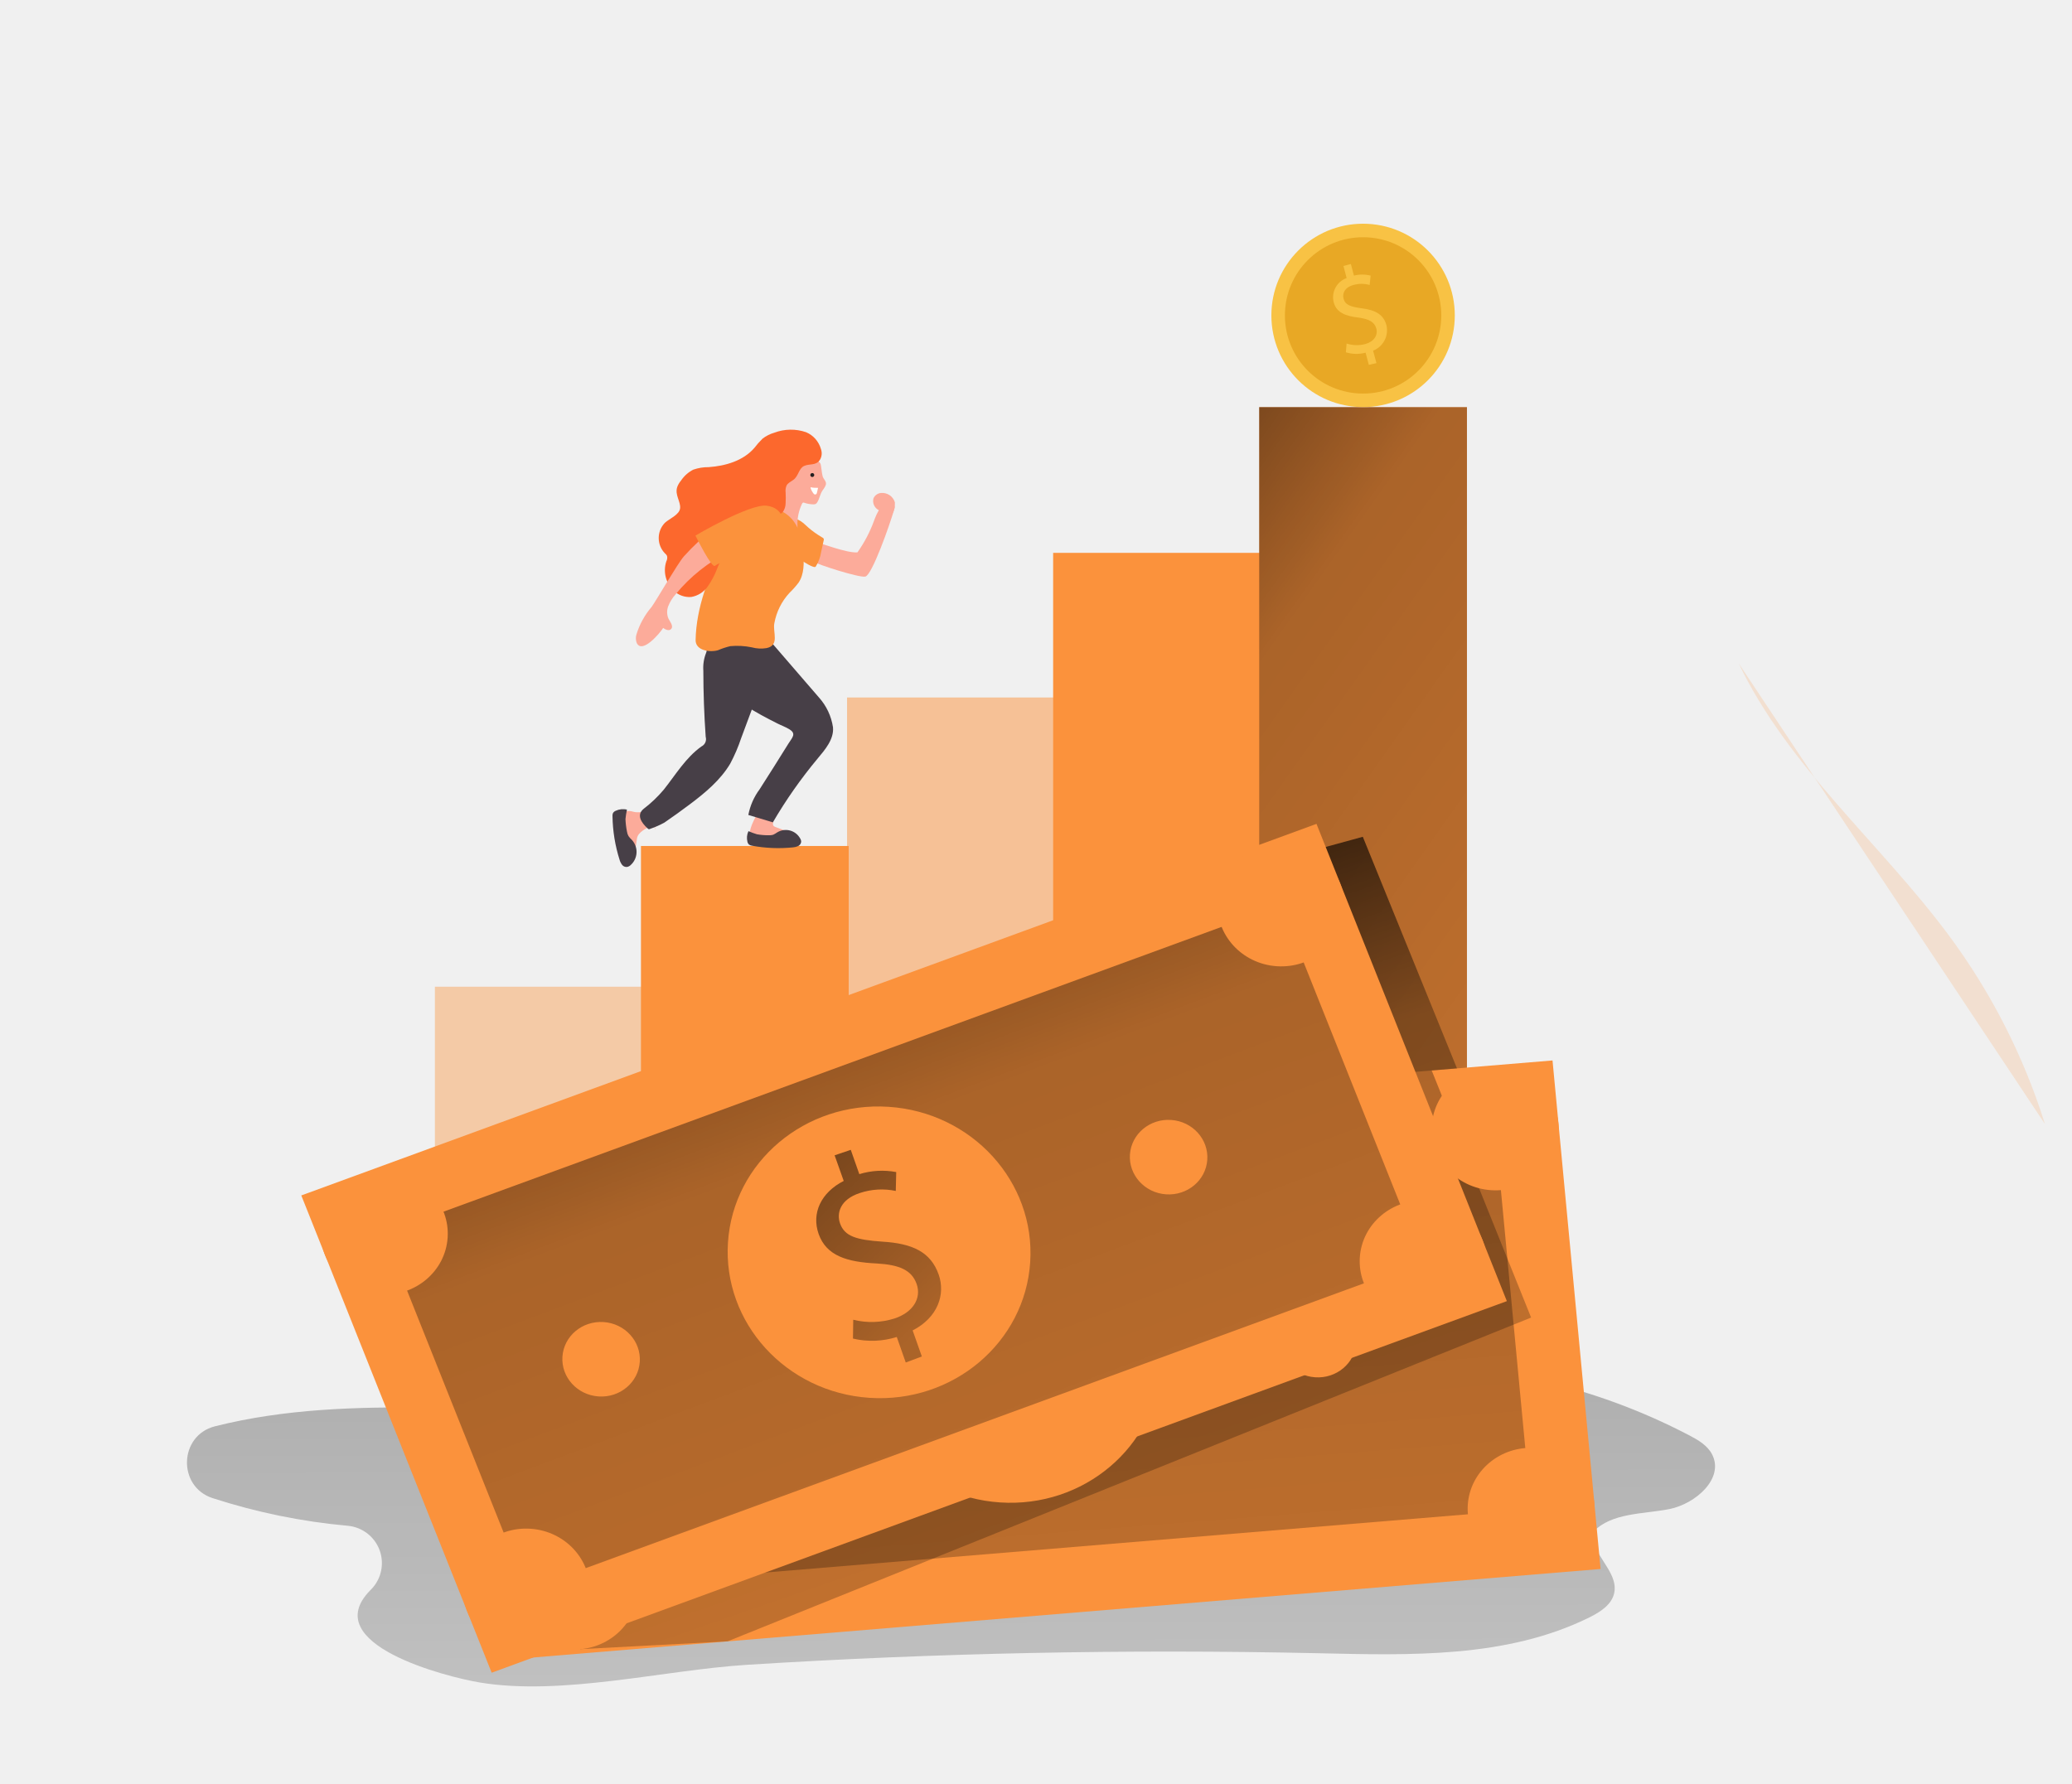
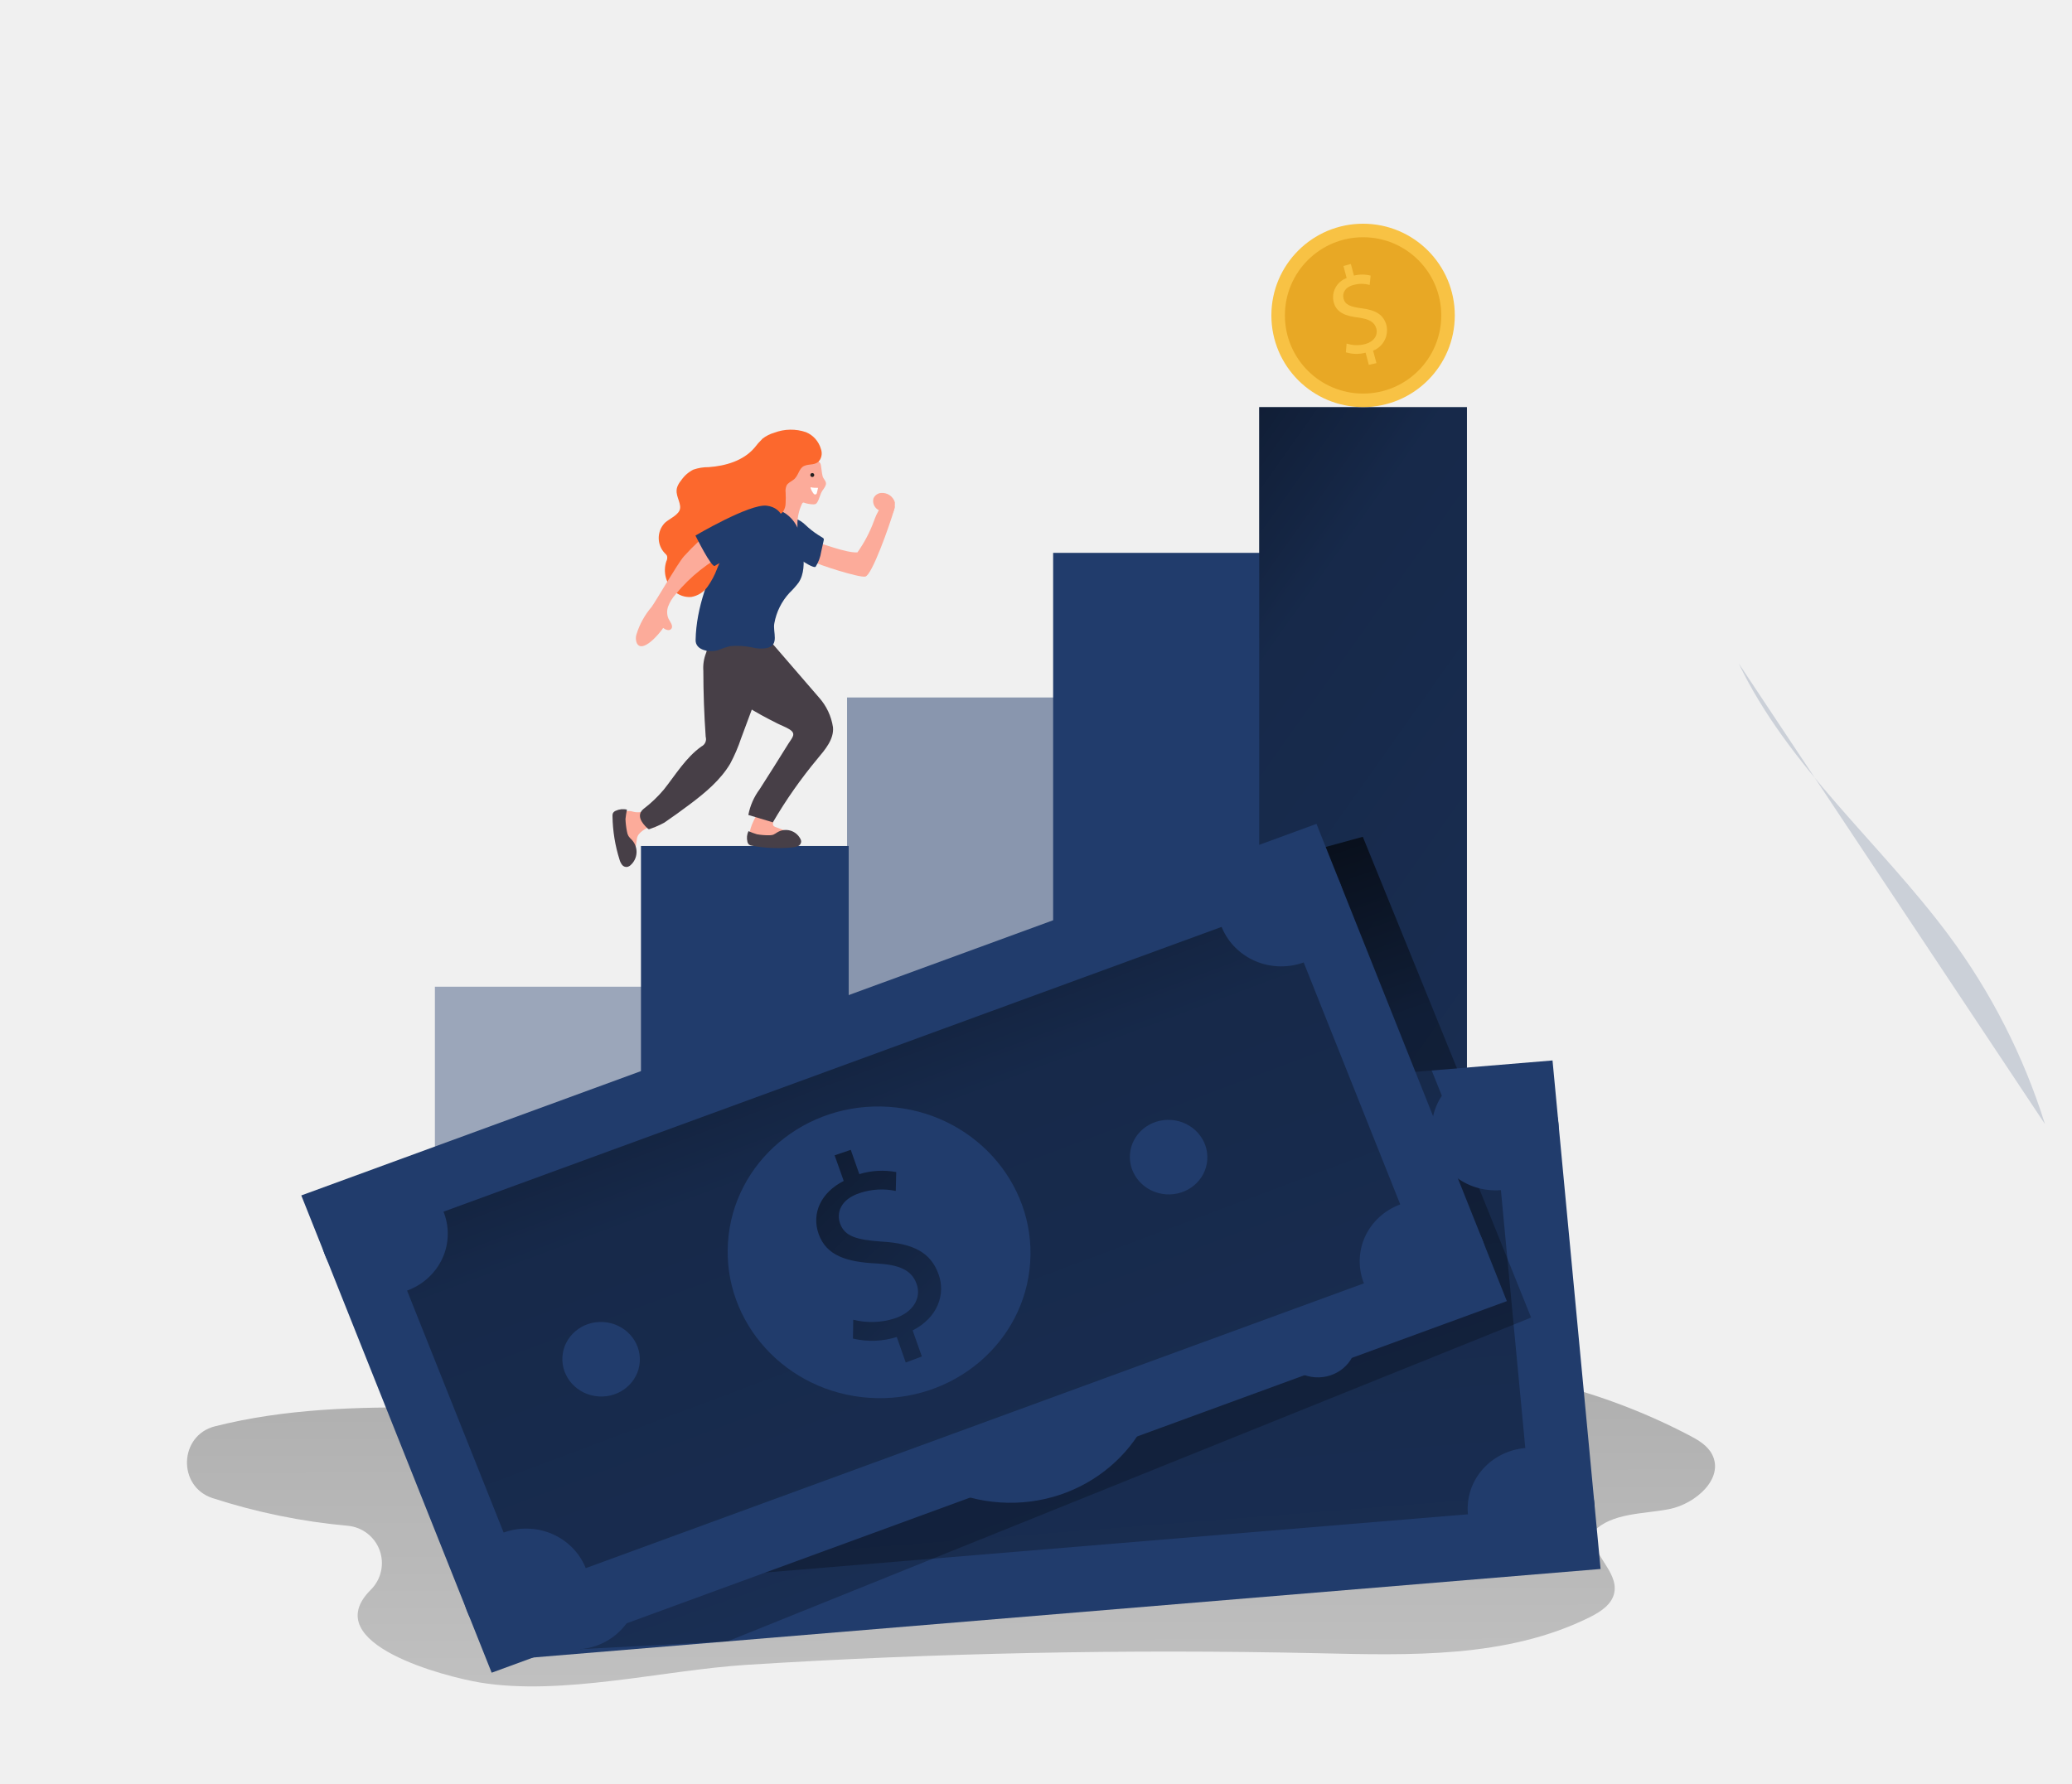
<svg xmlns="http://www.w3.org/2000/svg" xmlns:xlink="http://www.w3.org/1999/xlink" data-name="Layer 1" viewBox="0 0 378.44 325.79">
  <defs>
    <linearGradient id="a" x1="191.25" y1="158.09" x2="192.05" y2="476.39" gradientUnits="userSpaceOnUse">
      <stop offset=".01" />
      <stop offset=".08" stop-opacity=".69" />
      <stop offset=".21" stop-opacity=".32" />
      <stop offset="1" stop-opacity="0" />
    </linearGradient>
    <linearGradient id="c" x1="153.7" y1="76.33" x2="494.53" y2="317.88" xlink:href="#a" />
    <linearGradient id="b" x1="-794.43" y1="3080.09" x2="-800.45" y2="2521.18" gradientTransform="matrix(1 -.09 -.09 -1 1238.09 3066.63)" gradientUnits="userSpaceOnUse">
      <stop offset=".01" />
      <stop offset=".13" stop-opacity=".69" />
      <stop offset=".25" stop-opacity=".32" />
      <stop offset="1" stop-opacity="0" />
    </linearGradient>
    <linearGradient id="d" x1="153.04" y1="153.04" x2="254.24" y2="445.05" xlink:href="#a" />
    <linearGradient id="e" x1="-830.51" y1="2995.42" x2="-626.59" y2="2515.18" gradientTransform="matrix(1 -.09 -.09 -1 1233.14 3058.69)" xlink:href="#b" />
    <linearGradient id="f" x1="-380.13" y1="3379.83" x2="-386.16" y2="2820.37" gradientTransform="scale(1 -1) rotate(21.2 9102.062 2922.28)" xlink:href="#b" />
    <linearGradient id="g" x1="-416.66" y1="3296.14" x2="-210.79" y2="2811.34" gradientTransform="scale(1 -1) rotate(21.2 9094.739 2897.204)" xlink:href="#b" />
  </defs>
-   <path d="M373.5 205.35a116.22 116.22 0 00-17.6-34.53c-12.51-16.82-29.29-30.71-38.33-49.62C288.09 59.56 247.94.06 1s72.65 0 102.72 0 81.2 53.7 77.08 61.59c-10 19.15-8.87 42.08-14.89 62.83-8.39 28.89-29.91 51.69-47.56 76-6.26 8.64-12.23 17.94-14 28.46-1.08 6.44-.53 13 .07 19.54 1.47 15.91 9 25.15 15.77 38.63a70.55 70.55 0 0030.32 30.85c23.44 12.09 57.17 7.69 82.37 3.28 30.55-5.34 59.59-17.61 91.13-16.22a332.78 332.78 0 0156.48 7.47c12.56 2.78 21.88 8.92 35.15 7.11 27.43-3.75 51.77-25.94 61.14-51.43 7.37-20.05 6.85-42.23.44-62.76z" fill="#fb923c" opacity=".18" style="isolation:isolate" />
+   <path d="M373.5 205.35a116.22 116.22 0 00-17.6-34.53c-12.51-16.82-29.29-30.71-38.33-49.62C288.09 59.56 247.94.06 1s72.65 0 102.72 0 81.2 53.7 77.08 61.59c-10 19.15-8.87 42.08-14.89 62.83-8.39 28.89-29.91 51.69-47.56 76-6.26 8.64-12.23 17.94-14 28.46-1.08 6.44-.53 13 .07 19.54 1.47 15.91 9 25.15 15.77 38.63a70.55 70.55 0 0030.32 30.85c23.44 12.09 57.17 7.69 82.37 3.28 30.55-5.34 59.59-17.61 91.13-16.22a332.78 332.78 0 0156.48 7.47c12.56 2.78 21.88 8.92 35.15 7.11 27.43-3.75 51.77-25.94 61.14-51.43 7.37-20.05 6.85-42.23.44-62.76z" fill="#213c6c" opacity=".18" style="isolation:isolate" />
  <path d="M85.64 302.29l-.16.16c-9.72 9.85 13.91 15.85 20 16.86 15.06 2.49 33.52-2.26 48.76-3.23q52-3.27 104.25-2.12c16.88.38 34.57.94 49.7-6.57 2-1 4.07-2.34 4.49-4.49.79-4-4.53-7.17-3.84-11.14 3.45-3.51 9.05-3.18 13.88-4.13s10.09-5.62 7.82-10c-.84-1.63-2.53-2.62-4.16-3.47-18.05-9.44-35.92-12.74-56.28-14.06-45.51-2.93-89.1 2.28-134.1 7.9-26.65 3.33-53.12-2-78.91 4.51-6.57 1.67-6.87 11-.44 13.11a113.05 113.05 0 0024.73 5.06 6.85 6.85 0 014.26 11.61z" transform="translate(-17.84 -11.94)" fill="url(#a)" />
-   <path fill="#fb923c" d="M79.43 180.26h37.94v33.05H79.43z" opacity=".41" />
-   <path fill="#fb923c" d="M117.07 154.55h37.94v58.75h-37.94z" />
-   <path fill="#fb923c" d="M154.71 127.42h37.94v85.89h-37.94z" opacity=".5" />
-   <path fill="#fb923c" d="M192.35 101h37.94v112.3h-37.94z" />
-   <path fill="#fb923c" d="M229.99 74.38h37.94v138.93h-37.94z" />
+   <path fill="#213c6c" d="M79.43 180.26h37.94v33.05H79.43z" opacity=".41" />
+   <path fill="#213c6c" d="M117.07 154.55h37.94v58.75h-37.94z" />
+   <path fill="#213c6c" d="M154.71 127.42h37.94v85.89h-37.94z" opacity=".5" />
+   <path fill="#213c6c" d="M192.35 101h37.94v112.3h-37.94z" />
+   <path fill="#213c6c" d="M229.99 74.38h37.94v138.93h-37.94z" />
  <path fill="url(#c)" d="M229.99 74.38h37.94v138.93h-37.94z" />
-   <path fill="#fb923c" d="M85.7 210.14l197.86-16.41 8.78 92.9-197.87 16.41-8.77-92.9z" />
+   <path fill="#213c6c" d="M85.7 210.14l197.86-16.41 8.78 92.9-197.87 16.41-8.77-92.9z" />
  <path fill="url(#b)" d="M98.33 220.78l174.75-14.49 6.56 69.39-174.75 14.49-6.56-69.39z" />
  <path fill="url(#d)" d="M132.89 299.85l146.76-59.15-18.16-45.14 4.62-.38-17.2-42.31-25 6.85-11.84 8.7-106.13 132.86 26.95-1.43z" />
-   <ellipse cx="202.25" cy="259.82" rx="26.64" ry="27.66" transform="rotate(-86.23 186.963 263.38)" fill="#fb923c" />
+   <ellipse cx="202.25" cy="259.82" rx="26.64" ry="27.66" transform="rotate(-86.23 186.963 263.38)" fill="#213c6c" />
  <path d="M201.24 280.45l-.26-4.92a14.92 14.92 0 01-7.78-1.82l1-3.28a13.81 13.81 0 007.29 1.75c3.58-.16 5.86-2.23 5.72-5s-2.18-4.21-6-5.51c-5.22-1.7-8.49-3.78-8.71-8-.22-4 2.57-7.17 7.15-8.1l-.26-4.91 3.11-.15.24 4.68a14.14 14.14 0 016.6 1.4l-1.05 3.3a12.45 12.45 0 00-6.4-1.37c-3.86.17-5.19 2.46-5.09 4.39.14 2.5 2.06 3.67 6.47 5.22 5.29 1.79 8 4.19 8.24 8.48.2 3.81-2.37 7.51-7.47 8.56l.26 5z" transform="translate(-17.84 -11.94)" fill="url(#e)" />
-   <ellipse cx="147.81" cy="265.22" rx="6.81" ry="7.08" transform="rotate(-86.23 132.52 268.779)" fill="#fb923c" />
-   <ellipse cx="256.85" cy="256.18" rx="6.81" ry="7.08" transform="rotate(-86 242.664 259.178)" fill="#fb923c" />
-   <ellipse cx="290.93" cy="218.22" rx="11.17" ry="11.6" transform="rotate(-86.23 275.641 221.777)" fill="#fb923c" />
-   <ellipse cx="297.49" cy="287.59" rx="11.17" ry="11.6" transform="rotate(-86.23 282.21 291.154)" fill="#fb923c" />
-   <ellipse cx="116.17" cy="232.71" rx="11.17" ry="11.6" transform="rotate(-86.23 100.878 236.276)" fill="#fb923c" />
-   <ellipse cx="122.74" cy="302.08" rx="11.17" ry="11.6" transform="rotate(-86.23 107.451 305.648)" fill="#fb923c" />
-   <path fill="#fb923c" d="M55.03 218.39l185.42-67.88 34.77 87.19L89.8 305.58l-34.77-87.19z" />
+   <ellipse cx="147.81" cy="265.22" rx="6.81" ry="7.08" transform="rotate(-86.23 132.52 268.779)" fill="#213c6c" />
+   <ellipse cx="256.85" cy="256.18" rx="6.81" ry="7.08" transform="rotate(-86 242.664 259.178)" fill="#213c6c" />
+   <ellipse cx="290.93" cy="218.22" rx="11.17" ry="11.6" transform="rotate(-86.23 275.641 221.777)" fill="#213c6c" />
+   <ellipse cx="297.49" cy="287.59" rx="11.17" ry="11.6" transform="rotate(-86.23 282.21 291.154)" fill="#213c6c" />
+   <ellipse cx="116.17" cy="232.71" rx="11.17" ry="11.6" transform="rotate(-86.23 100.878 236.276)" fill="#213c6c" />
+   <ellipse cx="122.74" cy="302.08" rx="11.17" ry="11.6" transform="rotate(-86.23 107.451 305.648)" fill="#213c6c" />
+   <path fill="#213c6c" d="M55.03 218.39l185.42-67.88 34.77 87.19L89.8 305.58l-34.77-87.19z" />
  <path fill="url(#f)" d="M70.18 225.32l163.76-59.95 25.98 65.12-163.76 59.95-25.98-65.12z" />
-   <ellipse cx="178.4" cy="240.71" rx="26.64" ry="27.66" transform="rotate(-86.23 163.11 244.274)" fill="#fb923c" />
+   <ellipse cx="178.4" cy="240.71" rx="26.64" ry="27.66" transform="rotate(-86.23 163.11 244.274)" fill="#213c6c" />
  <path d="M183.27 260.85l-1.64-4.66a15.05 15.05 0 01-8 .29l.05-3.44a13.85 13.85 0 007.5-.22c3.4-1.1 5-3.7 4.08-6.31S182 243 178 242.76c-5.5-.26-9.23-1.41-10.64-5.39-1.34-3.8.44-7.58 4.58-9.69l-1.66-4.68 2.95-1 1.56 4.44a14.11 14.11 0 016.74-.38l-.08 3.45a12.52 12.52 0 00-6.54.37c-3.66 1.18-4.29 3.73-3.64 5.56.84 2.38 3 3 7.69 3.33 5.59.33 8.88 1.92 10.32 6 1.28 3.62-.14 7.86-4.75 10.22l1.68 4.76z" transform="translate(-17.84 -11.94)" fill="url(#g)" />
-   <ellipse cx="127.63" cy="260.24" rx="6.81" ry="7.08" transform="rotate(-86.23 112.342 263.806)" fill="#fb923c" />
-   <ellipse cx="229.81" cy="222.84" rx="6.81" ry="7.08" transform="rotate(-86 215.488 225.894)" fill="#fb923c" />
-   <ellipse cx="251.79" cy="177.3" rx="11.17" ry="11.6" transform="rotate(-86.23 236.501 180.862)" fill="#fb923c" />
-   <ellipse cx="277.77" cy="242.4" rx="11.17" ry="11.6" transform="rotate(-86.23 262.483 245.957)" fill="#fb923c" />
-   <ellipse cx="88.02" cy="237.26" rx="11.17" ry="11.6" transform="rotate(-86.23 72.731 240.82)" fill="#fb923c" />
-   <ellipse cx="114" cy="302.35" rx="11.17" ry="11.6" transform="rotate(-86.23 98.708 305.92)" fill="#fb923c" />
+   <ellipse cx="127.63" cy="260.24" rx="6.81" ry="7.08" transform="rotate(-86.23 112.342 263.806)" fill="#213c6c" />
+   <ellipse cx="229.81" cy="222.84" rx="6.81" ry="7.08" transform="rotate(-86 215.488 225.894)" fill="#213c6c" />
+   <ellipse cx="251.79" cy="177.3" rx="11.17" ry="11.6" transform="rotate(-86.23 236.501 180.862)" fill="#213c6c" />
+   <ellipse cx="277.77" cy="242.4" rx="11.17" ry="11.6" transform="rotate(-86.23 262.483 245.957)" fill="#213c6c" />
+   <ellipse cx="88.02" cy="237.26" rx="11.17" ry="11.6" transform="rotate(-86.23 72.731 240.82)" fill="#213c6c" />
+   <ellipse cx="114" cy="302.35" rx="11.17" ry="11.6" transform="rotate(-86.23 98.708 305.92)" fill="#213c6c" />
  <path d="M113.21 148.77a.77.77 0 00-.14.21 5.25 5.25 0 000 2.4 26.38 26.38 0 001.25 5.1 1 1 0 00.23.42.66.66 0 00.87-.07 1.84 1.84 0 00.42-.85 23.77 23.77 0 00.5-2.8c.17-1.2 1.79-1.88 2.72-2.42a.45.45 0 00.19-.17c0-.1.56 1.17.53 1.07a14.43 14.43 0 00-.85-2.12c0-.06-.6-1.51-.65-1.54s-.21 0-.3.06a3.48 3.48 0 01-2.48.19 2.46 2.46 0 00-2.29.52z" fill="#fcab9a" />
  <path d="M114.51 147.91a3.12 3.12 0 00-2.06.21 1.05 1.05 0 00-.5.43 1.26 1.26 0 00-.08.61 27.71 27.71 0 001.29 7.9 2.82 2.82 0 00.45.92 1 1 0 00.91.4 1.25 1.25 0 00.64-.32 3.23 3.23 0 00.25-4.62 4.09 4.09 0 01-.62-.7 2.45 2.45 0 01-.28-.84 14.5 14.5 0 01-.27-2.27 15.85 15.85 0 01.27-1.72zM135.37 134.85a30.14 30.14 0 01-2 4.66c-1.78 3-4.57 5.32-7.38 7.43a127.03 127.03 0 01-4.65 3.34 16.72 16.72 0 01-2.56 1.13.49.49 0 01-.28.07.44.44 0 01-.2-.13c-1.22-1.09-2.08-2.5-.74-3.59a23.11 23.11 0 003.69-3.52c2.16-2.72 4-5.83 6.86-7.87a1.49 1.49 0 00.78-1.77q-.42-6-.43-12.07a7.36 7.36 0 01.5-3.24c1.23-2.55 5.68-2.87 8.08-2.64a3 3 0 011.59.47c2.75 2.17 1.52 4.88.54 7.52z" fill="#473f47" />
  <path d="M148.61 102.61c.52.46 8.43 3 9.45 2.72 1.21-.31 4.36-9.16 5.3-12.39a.7.7 0 000-.55.52.52 0 00-.18-.18c-1.94-1.25-3.1 1.69-3.57 3a24.58 24.58 0 01-3 5.7c-2 .16-6.81-1.77-7.39-1.79a1.69 1.69 0 00-1.53.87c-.45.96.22 1.97.92 2.62z" fill="#fcab9a" />
-   <path d="M149.47 97.75c.24.16.48.31.73.45a.47.47 0 01.25.23.46.46 0 010 .26l-.47 2.14a7 7 0 01-1 2.69c-.29.39-2.41-1-2.71-1.23a8.84 8.84 0 01-2.27-2.17 3.93 3.93 0 01-.65-1.23 4.94 4.94 0 01.47-3.18c.83-1.61 2.21-.82 3.27.17a15.47 15.47 0 002.38 1.87z" fill="#fb923c" />
+   <path d="M149.47 97.75c.24.16.48.31.73.45a.47.47 0 01.25.23.46.46 0 010 .26l-.47 2.14a7 7 0 01-1 2.69c-.29.39-2.41-1-2.71-1.23a8.84 8.84 0 01-2.27-2.17 3.93 3.93 0 01-.65-1.23 4.94 4.94 0 01.47-3.18c.83-1.61 2.21-.82 3.27.17a15.47 15.47 0 002.38 1.87z" fill="#213c6c" />
  <path d="M137.25 153.2a.81.81 0 00.16.16 5 5 0 002.2.48 24.24 24.24 0 004.89-.19 1 1 0 00.44-.13.61.61 0 00.09-.8 1.66 1.66 0 00-.7-.55 21.87 21.87 0 00-2.47-1c-.37-.14-.69-.2-.69-.67a1.75 1.75 0 01.14-.64l.26-.76c.09-.27.18-.6 0-.81a.77.77 0 00-.44-.19 10.59 10.59 0 00-2.25-.21.31.31 0 00-.21.05.31.31 0 00-.09.14c-.53 1.23-2.32 3.85-1.33 5.12z" fill="#fcab9a" />
  <path d="M130.79 113.81s-4 5.6.11 10.58c2.87 3.46 7.16 5.81 11.11 7.79.69.35 1.51.64 2.18 1.06 1.31.81.5 1.51-.19 2.61-1.73 2.8-3.49 5.57-5.26 8.34a11.44 11.44 0 00-2.06 4.69l4.48 1.35a85.85 85.85 0 018.19-11.67c1.32-1.58 3-3.51 2.79-5.71a10.48 10.48 0 00-2.57-5.44l-8.41-9.74z" fill="#473f47" />
  <path d="M150.26 87.06c.14.42.54.74.6 1.19s-.39 1-.68 1.43c-.4.63-.5 1.42-.9 2.06a.81.81 0 01-.32.34 1.4 1.4 0 01-.41.06 5.61 5.61 0 01-1.57-.26.46.46 0 00-.3-.07.5.5 0 00-.2.23 8.57 8.57 0 00-.83 4c0 .44 0 1-.36 1.23a.79.79 0 01-.45.11c-1 0-1.83-.92-2.33-1.84a11.85 11.85 0 01-1-2.6 2.22 2.22 0 01-.09-.81 2.49 2.49 0 01.33-.91 17.45 17.45 0 001.25-3.19 14 14 0 011.47-4.11 2.28 2.28 0 011.11-.92 3 3 0 011.58.06 4.2 4.2 0 012.67 1.59c.17.32.26 1.89.43 2.41z" fill="#fcab9a" />
-   <path d="M140 118.4a6.26 6.26 0 01-2.69-.14 13.47 13.47 0 00-3.91-.22 13.71 13.71 0 00-2.27.75c-1.46.43-4.11.07-4.08-1.86.11-6 2.43-11.71 5-17.13 1.09-2.33 2.34-4.75 4.52-6.1a6.29 6.29 0 019.13 2.79 12.8 12.8 0 011 4.42c.17 1.9.2 4-.86 5.55a16 16 0 01-1.65 1.85 11.07 11.07 0 00-2.76 5.55c-.33 1.6 1.03 4.04-1.43 4.54z" fill="#fb923c" />
+   <path d="M140 118.4a6.26 6.26 0 01-2.69-.14 13.47 13.47 0 00-3.91-.22 13.71 13.71 0 00-2.27.75c-1.46.43-4.11.07-4.08-1.86.11-6 2.43-11.71 5-17.13 1.09-2.33 2.34-4.75 4.52-6.1a6.29 6.29 0 019.13 2.79 12.8 12.8 0 011 4.42c.17 1.9.2 4-.86 5.55a16 16 0 01-1.65 1.85 11.07 11.07 0 00-2.76 5.55c-.33 1.6 1.03 4.04-1.43 4.54z" fill="#213c6c" />
  <path d="M149.77 83.98c-.72 1.15-1.93.68-2.92 1.15s-1 1.91-2 2.57c-.42.31-.94.53-1.19 1a2.5 2.5 0 00-.17 1.28 17.8 17.8 0 010 1.93 2.82 2.82 0 01-.5 1.61c-.73.85-2.07.62-3.19.73-2.19.22-2.93 2.29-4.38 3.69-.71.69-1.5 1.29-2.15 2a14.33 14.33 0 00-2.31 4 14.6 14.6 0 01-1.71 3.22 4.61 4.61 0 01-3 1.9 4.14 4.14 0 01-3.14-1.09 5.16 5.16 0 01-1.41-5.42 1.39 1.39 0 00.13-1 1.47 1.47 0 00-.39-.47 4 4 0 010-5.57c.79-.75 2.68-1.46 2.78-2.69s-1-2.43-.53-3.84a3.89 3.89 0 01.69-1.18 5.94 5.94 0 012.24-2 8.3 8.3 0 012.82-.46c3.08-.22 6.3-1.16 8.33-3.5a15.38 15.38 0 011.51-1.71 6.35 6.35 0 012.14-1.08 8.54 8.54 0 015.81-.09 4.73 4.73 0 012.71 3.08 2.29 2.29 0 01-.17 1.94z" fill="#fc682d" />
  <path d="M149.42 89.12c-.39 0-1 0-1.35-.11-.12.24.46 1.13.59 1.24a.33.33 0 00.44 0 .44.44 0 00.11-.25l.21-.89" fill="#fff" />
  <circle cx="148.36" cy="86.78" r=".36" fill="#231f20" />
  <path d="M160.9 90.06a1.64 1.64 0 00-1.37 1 1.88 1.88 0 00.74 2 4.72 4.72 0 002.11.77.77.77 0 00.65-.09.79.79 0 00.19-.39 4 4 0 00.22-1.6 2.42 2.42 0 00-2.54-1.69z" fill="#fcab9a" />
  <path d="M136.7 151.84a2.89 2.89 0 00-.19 1.92 1 1 0 00.3.54 1.26 1.26 0 00.54.2 26.29 26.29 0 007.51.3 2.66 2.66 0 00.93-.24 1 1 0 00.54-.76 1.15 1.15 0 00-.18-.62 3 3 0 00-4.19-1.12 4.74 4.74 0 01-.75.44 2.52 2.52 0 01-.82.09 11.82 11.82 0 01-2.14-.18 13.75 13.75 0 01-1.55-.57z" fill="#473f47" />
  <path d="M132.16 97.31c-.86 0-1-1.38-1.69-.84a42.73 42.73 0 00-5.57 5.18c-1.18 1.36-5.09 8.14-5.89 9.23a14.11 14.11 0 00-2.76 5 2.34 2.34 0 00.06 1.61c1 2 4.23-1.83 4.81-2.77.44.32 1.1.6 1.46.19.5-.56-.26-1.4-.5-1.92a3.06 3.06 0 01-.06-2.17 7.27 7.27 0 011.4-2.28 30.06 30.06 0 019.72-7.74c.54-.27 1.15-.59 1.31-1.17a1.41 1.41 0 00-.07-.86 2.29 2.29 0 00-2.22-1.46z" fill="#fcab9a" />
-   <path d="M141.16 98.11s-10 4.75-10.58 5.26-3.56-5.53-3.56-5.53 9.86-5.82 13-5.46 4.26 3.75 1.14 5.73z" fill="#fb923c" />
+   <path d="M141.16 98.11s-10 4.75-10.58 5.26-3.56-5.53-3.56-5.53 9.86-5.82 13-5.46 4.26 3.75 1.14 5.73z" fill="#213c6c" />
  <path d="M177.92 70.17v-.64" fill="none" />
  <circle cx="248.96" cy="57.62" r="16.75" fill="#f8c244" />
  <circle cx="248.96" cy="57.62" r="14.28" fill="#e8a825" />
  <path d="M250.01 66.65l-.59-2.22a6.48 6.48 0 01-3.6-.07l.13-1.6a6 6 0 003.38.1c1.57-.41 2.38-1.59 2.05-2.83s-1.37-1.73-3.17-2c-2.47-.28-4.12-.92-4.62-2.82a3.72 3.72 0 012.37-4.41l-.59-2.21 1.36-.36.56 2.12a6.18 6.18 0 013.05 0l-.18 1.71a5.38 5.38 0 00-2.95 0c-1.69.45-2.05 1.62-1.82 2.5.3 1.14 1.26 1.49 3.37 1.77 2.51.32 3.95 1.16 4.47 3.1a4 4 0 01-2.44 4.63l.61 2.28z" fill="#f8c244" />
</svg>
